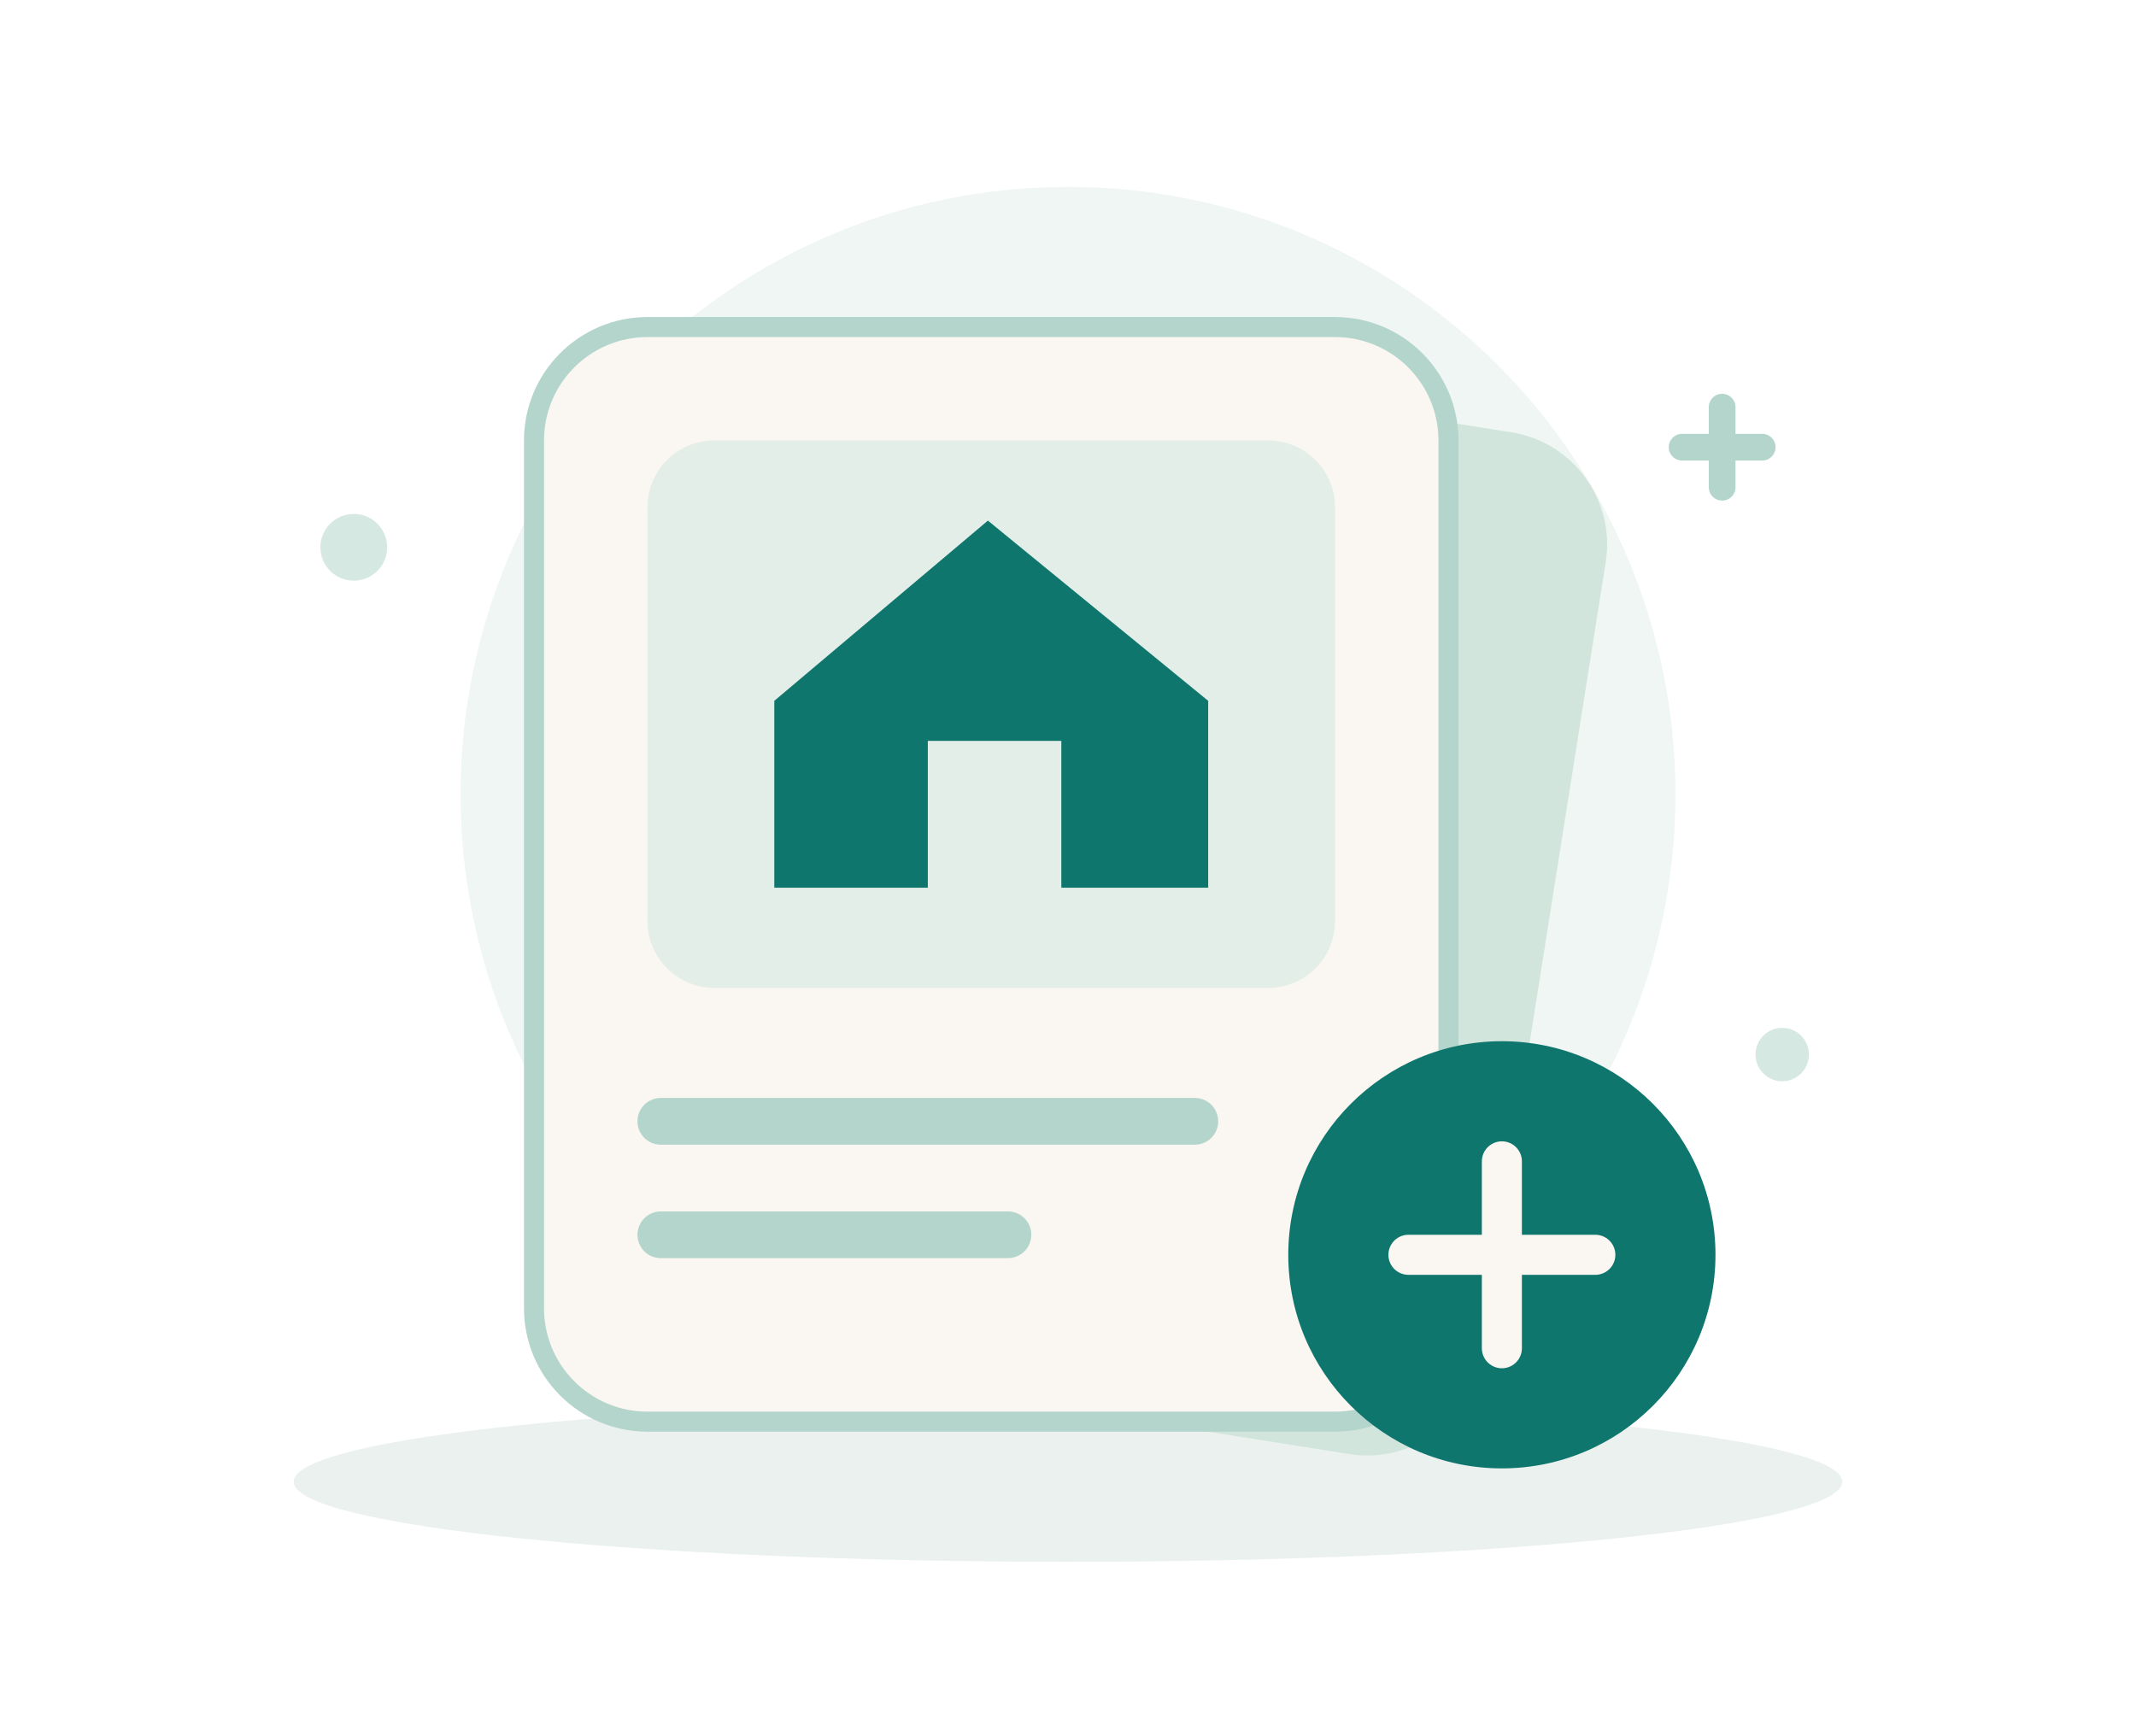
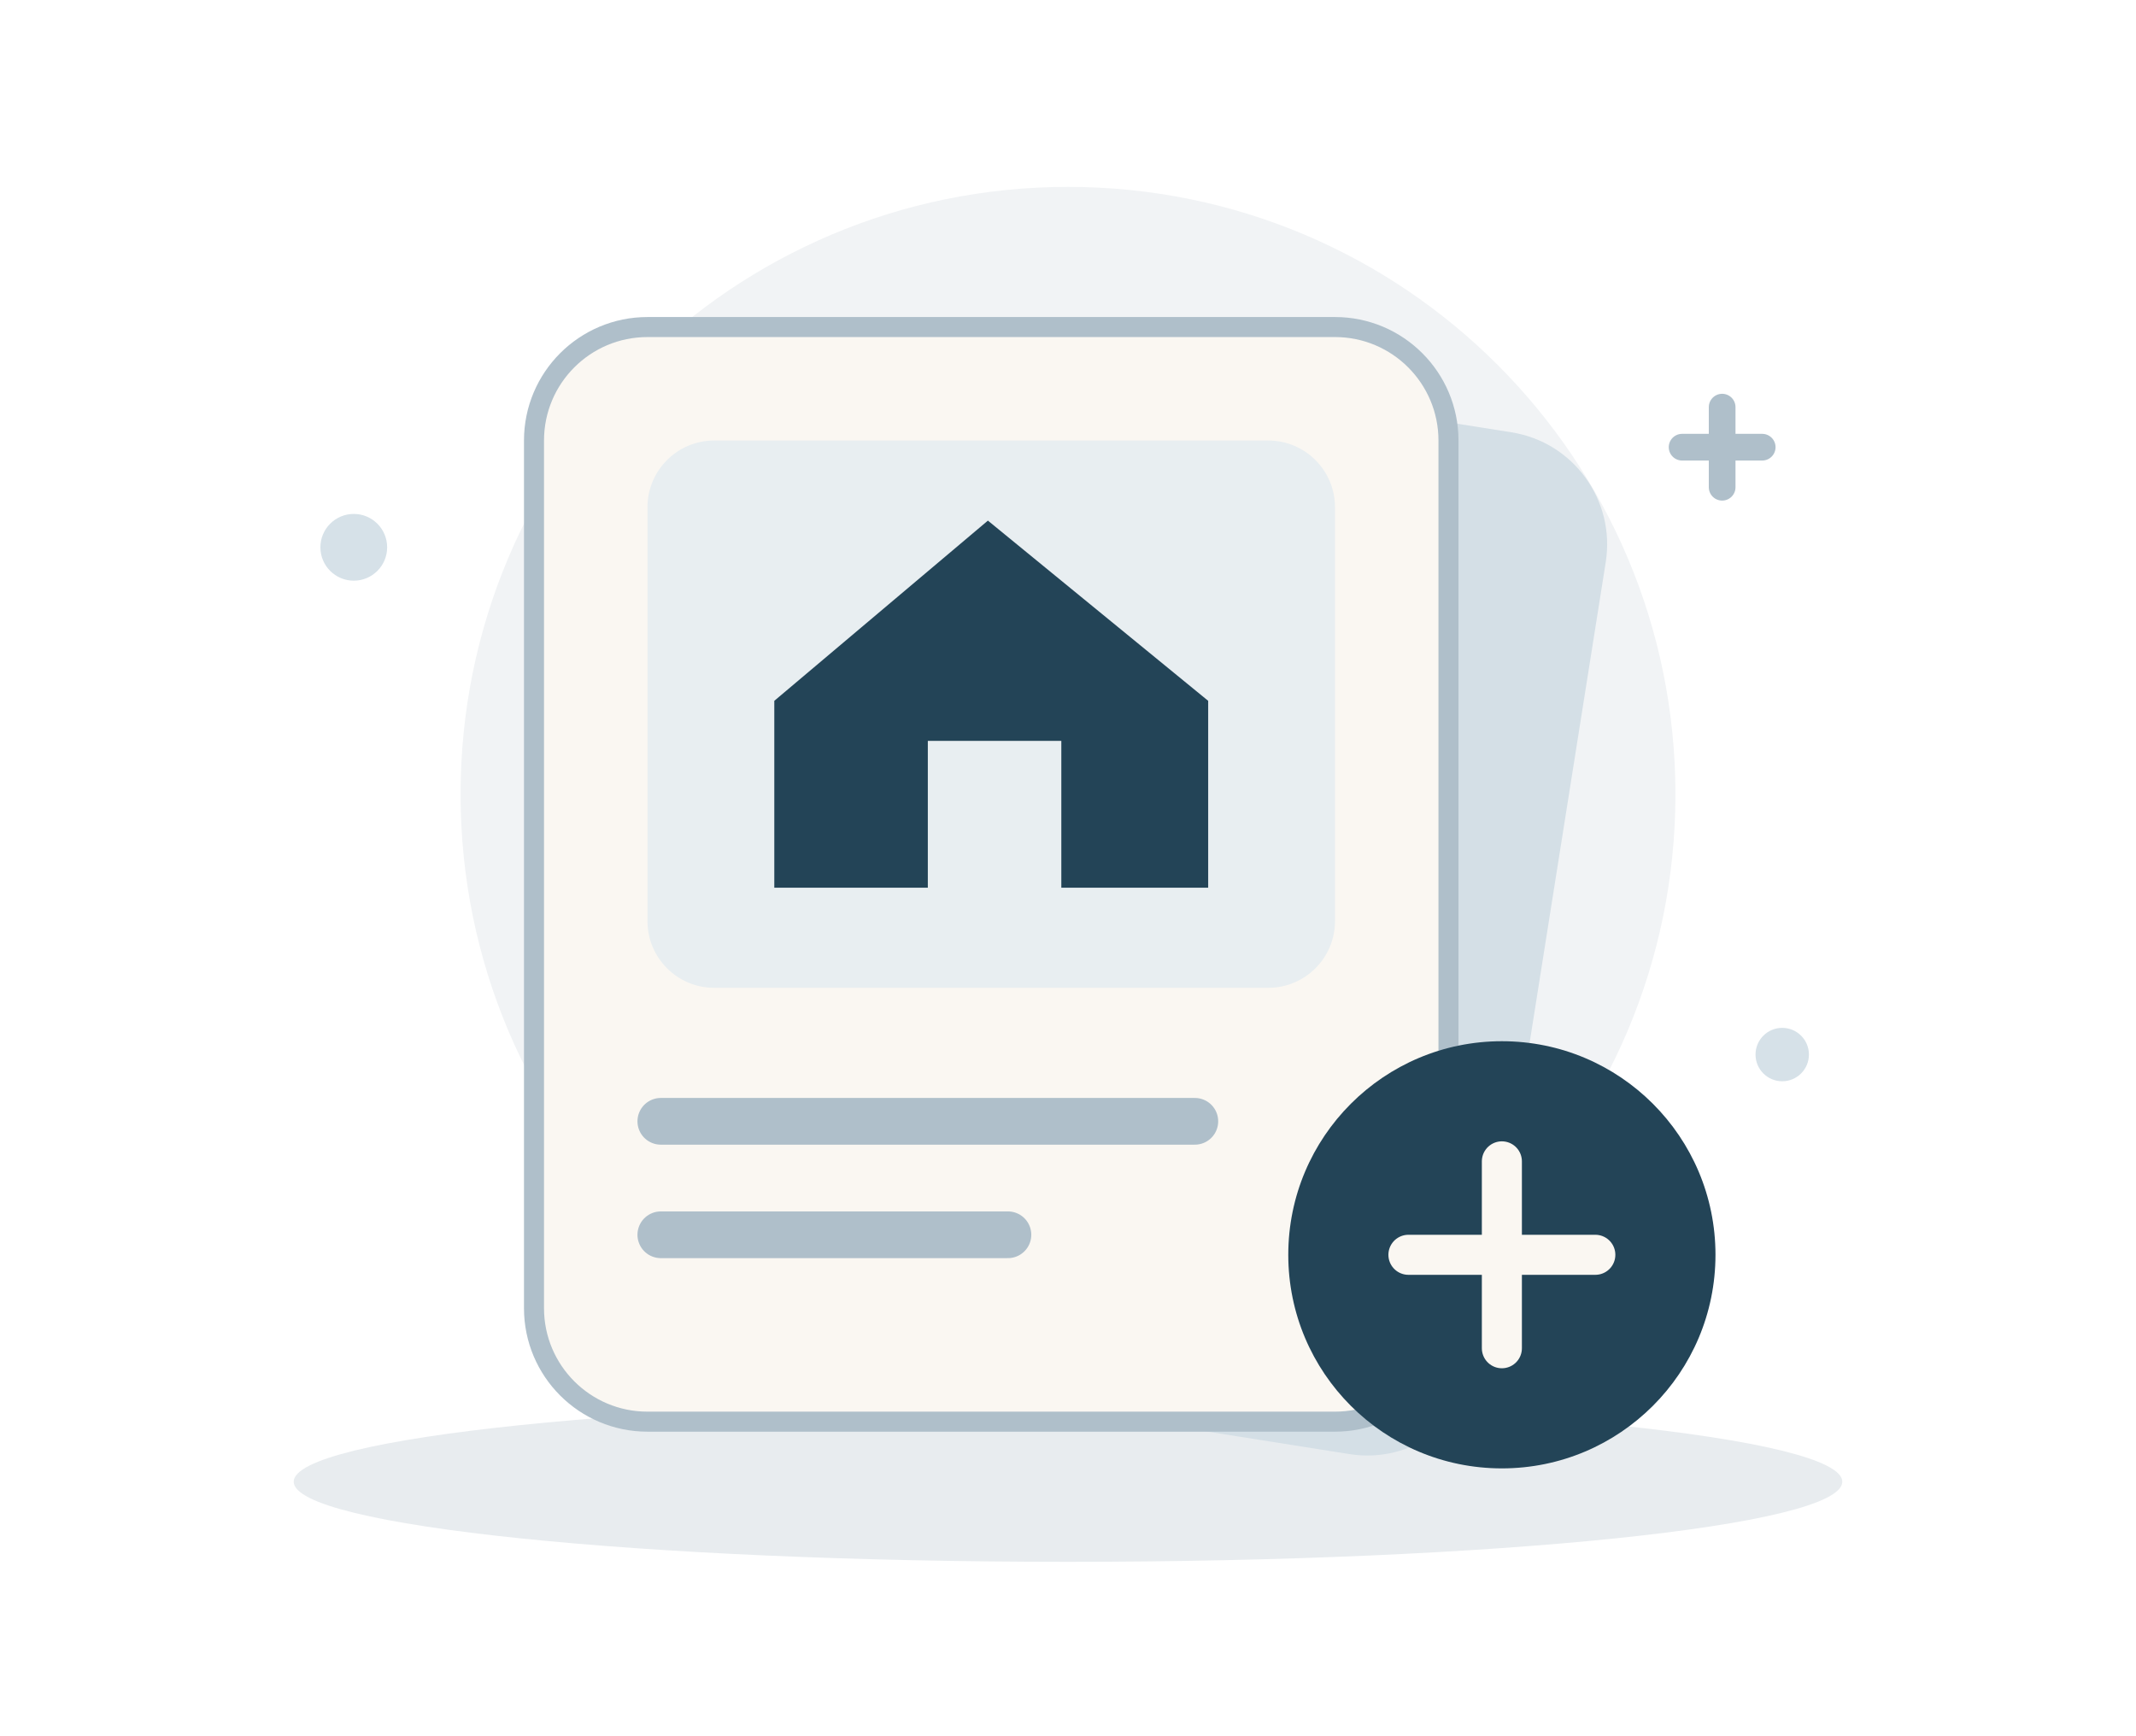
<svg xmlns="http://www.w3.org/2000/svg" width="320" height="260" viewBox="0 0 320 260">
-   <ellipse cx="160" cy="222" rx="116" ry="12" fill="#EAF1EE" />
-   <circle cx="160" cy="119" r="91" fill="#F0F6F3" />
-   <circle cx="53" cy="82" r="5" fill="#D5E8E1" />
-   <circle cx="267" cy="158" r="4" fill="#D5E8E1" />
-   <path d="M258 61v12m-6-6h12" stroke="#B3D5CB" stroke-width="4" stroke-linecap="round" />
-   <rect x="99" y="56" width="133" height="155" rx="17" fill="#D2E5DD" transform="rotate(9 165 133)" />
-   <rect x="80" y="49" width="137" height="164" rx="17" fill="#FAF6F1" stroke="#B3D5CB" stroke-width="3" />
-   <rect x="97" y="66" width="103" height="82" rx="10" fill="#E2EEE7" />
-   <path d="M116 105l32-27 33 27v28h-22v-22h-20v22h-23z" fill="#0F766E" />
-   <path d="M99 168h80m-80 17h52" stroke="#B3D5CB" stroke-width="7" stroke-linecap="round" />
-   <circle cx="225" cy="188" r="32" fill="#0F766E" />
-   <path d="M225 174v28m-14-14h28" stroke="#FAF6F1" stroke-width="6" stroke-linecap="round" />
+   <ellipse cx="160" cy="222" rx="116" ry="12" fill="#E8ECEF" />
+   <circle cx="160" cy="119" r="91" fill="#F1F3F5" />
+   <circle cx="53" cy="82" r="5" fill="#D6E1E8" />
+   <circle cx="267" cy="158" r="4" fill="#D6E1E8" />
+   <path d="M258 61v12m-6-6h12" stroke="#AFBFCA" stroke-width="4" stroke-linecap="round" />
+   <rect x="99" y="56" width="133" height="155" rx="17" fill="#D4DFE6" transform="rotate(9 165 133)" />
+   <rect x="80" y="49" width="137" height="164" rx="17" fill="#FAF7F2" stroke="#AFBFCA" stroke-width="3" />
+   <rect x="97" y="66" width="103" height="82" rx="10" fill="#E8EEF1" />
+   <path d="M116 105l32-27 33 27v28h-22v-22h-20v22h-23z" fill="#234457" />
+   <path d="M99 168h80m-80 17h52" stroke="#AFBFCA" stroke-width="7" stroke-linecap="round" />
+   <circle cx="225" cy="188" r="32" fill="#234457" />
+   <path d="M225 174v28m-14-14h28" stroke="#FAF7F2" stroke-width="6" stroke-linecap="round" />
</svg>
